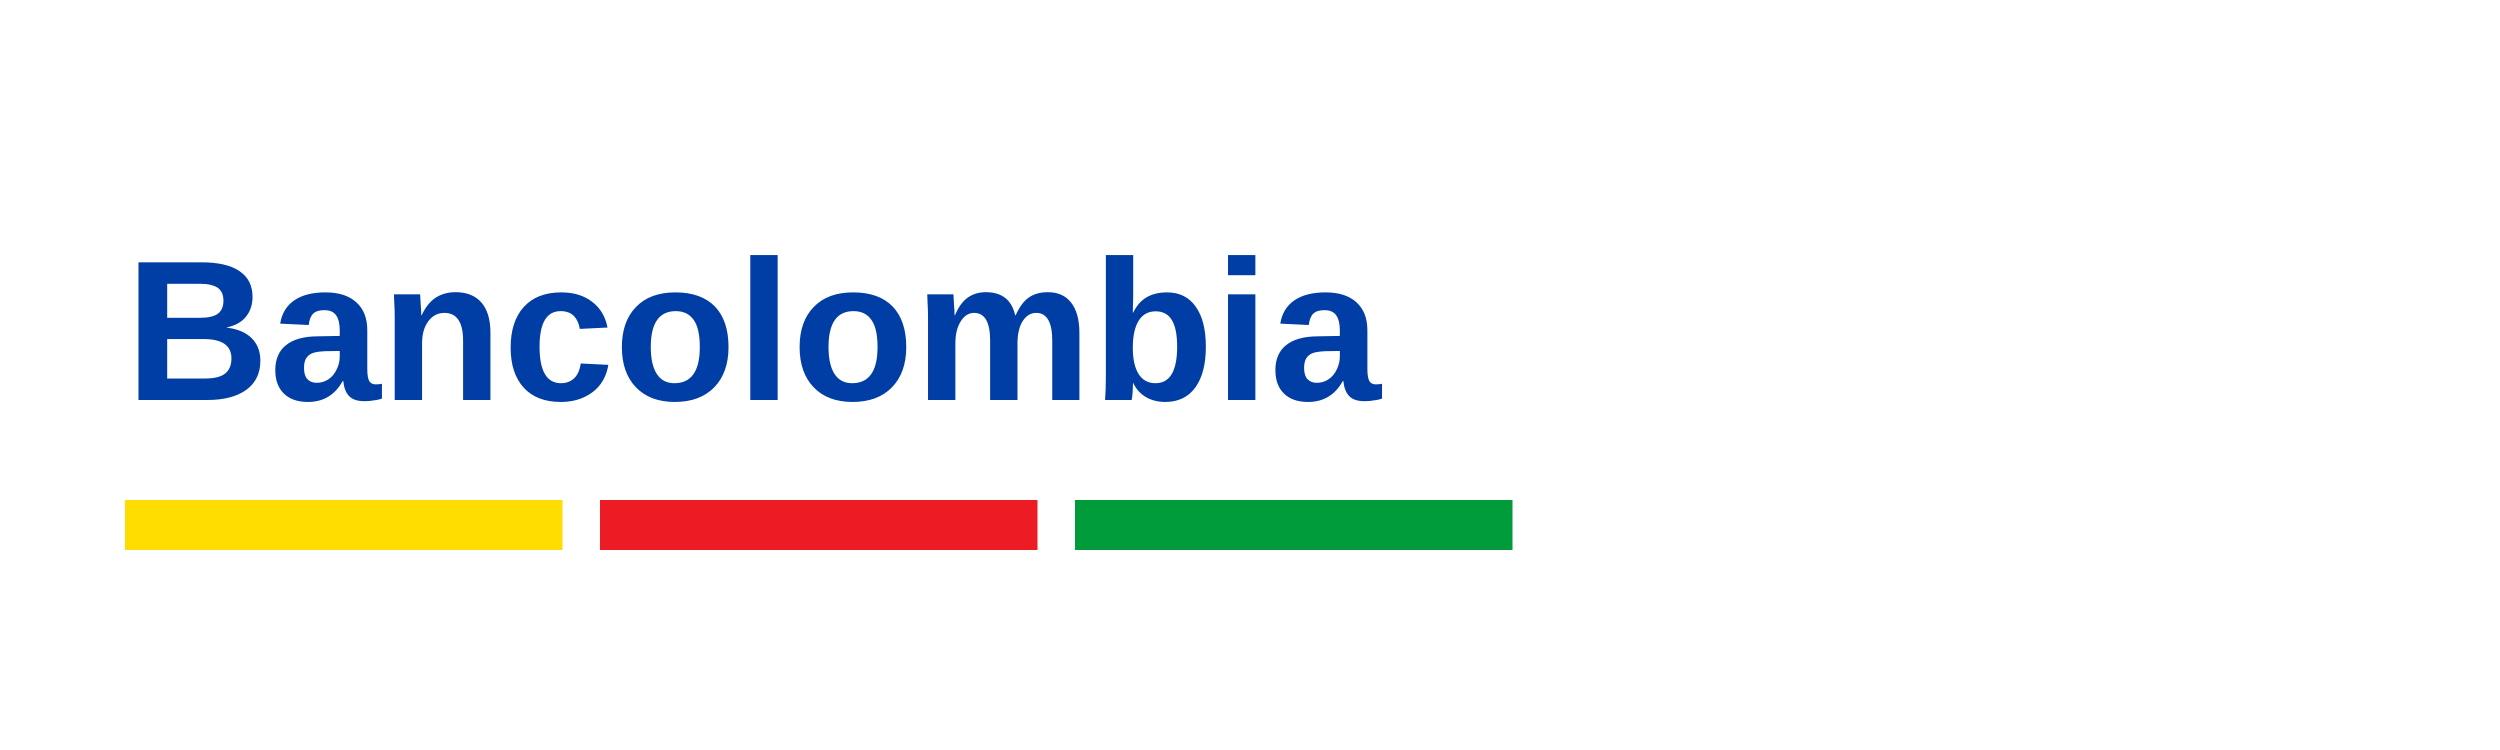
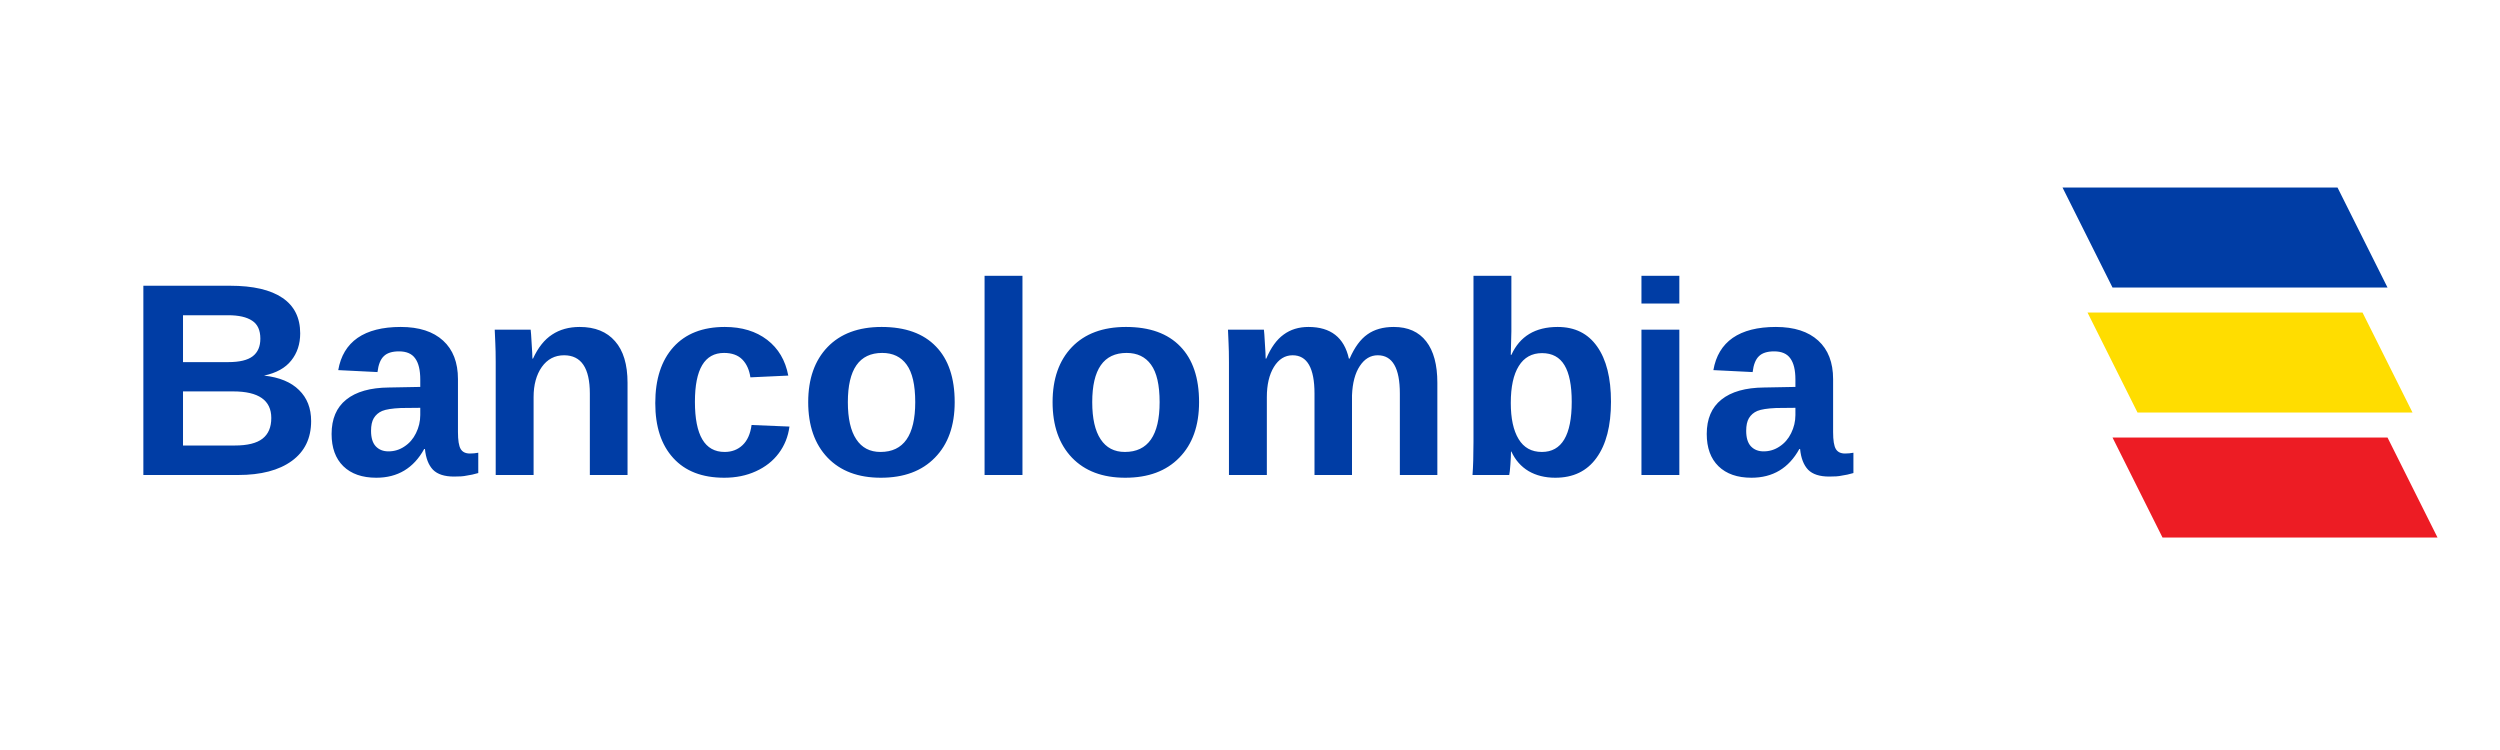
<svg xmlns="http://www.w3.org/2000/svg" viewBox="0 0 200 60" fill="none">
  <rect width="200" height="60" fill="white" />
-   <text x="10" y="32" font-family="Arial, sans-serif" font-size="16" font-weight="bold" fill="#003DA5">Bancolombia</text>
-   <rect x="10" y="40" width="35" height="4" fill="#FFDD00" />
-   <rect x="48" y="40" width="35" height="4" fill="#ED1C24" />
-   <rect x="86" y="40" width="35" height="4" fill="#009B3A" />
+   <text x="10" y="38" font-family="Arial, sans-serif" font-size="22" font-weight="bold" fill="#003DA5">Bancolombia</text>
+   <g transform="translate(165, 15)">
+     <path d="M 0 0 L 22 0 L 26 8 L 4 8 Z" fill="#003DA5" />
+     <path d="M 2 10 L 24 10 L 28 18 L 6 18 Z" fill="#FFDD00" />
+     <path d="M 4 20 L 26 20 L 30 28 L 8 28 Z" fill="#ED1C24" />
+   </g>
</svg>
